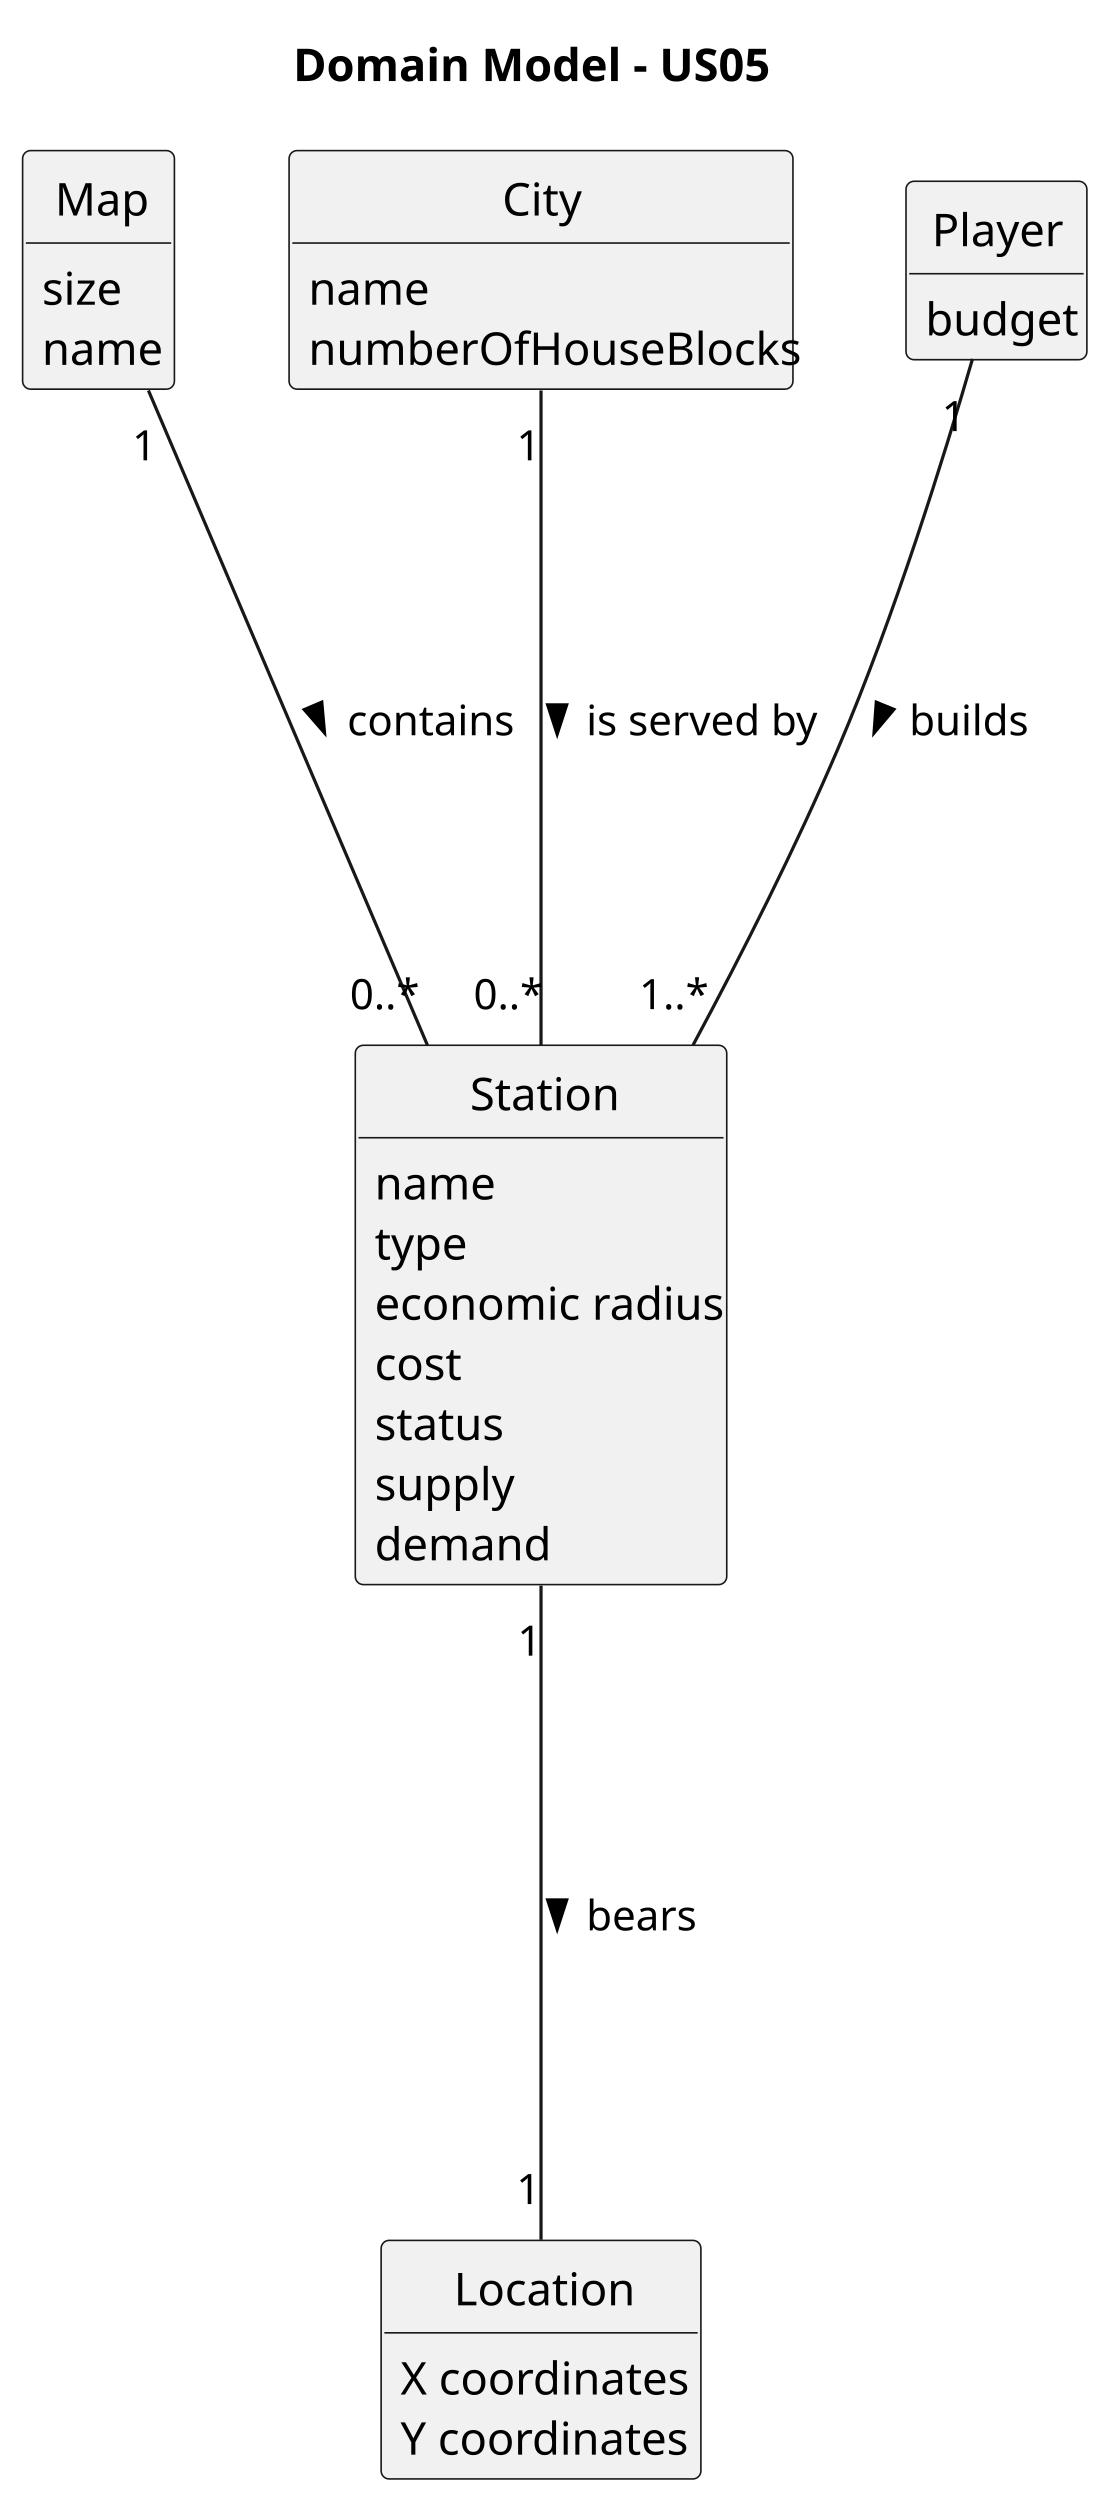
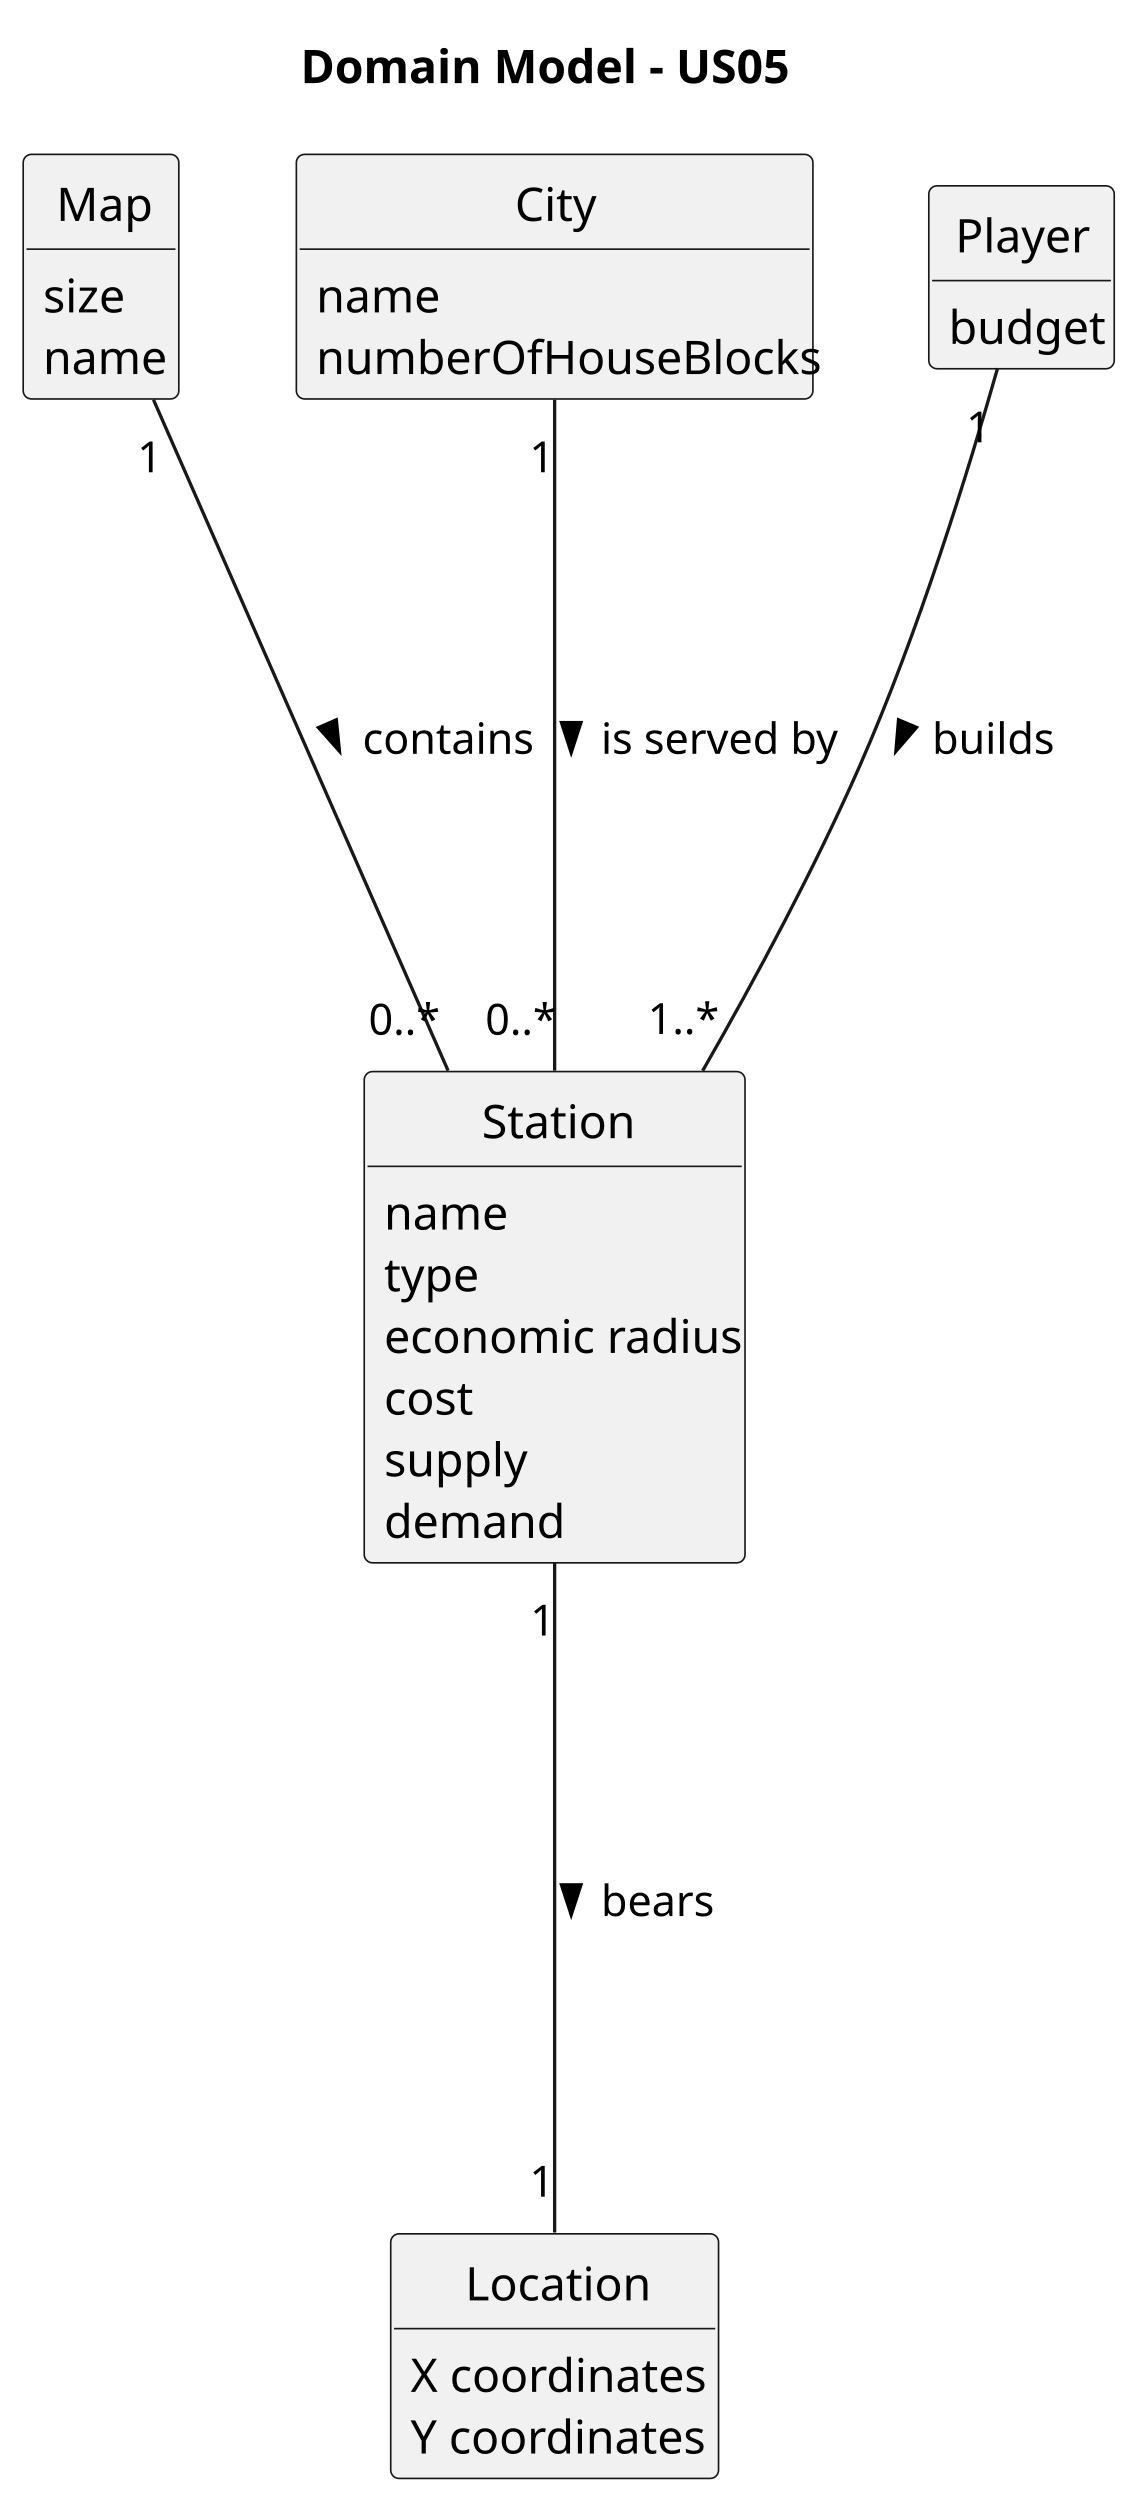
- <svg xmlns="http://www.w3.org/2000/svg" contentStyleType="text/css" height="774px" preserveAspectRatio="none" style="width:343px;height:774px;background:#FFFFFF;" version="1.1" viewBox="0 0 343 774" width="343px" zoomAndPan="magnify">
+ <svg xmlns="http://www.w3.org/2000/svg" contentStyleType="text/css" height="755px" preserveAspectRatio="none" style="width:343px;height:755px;background:#FFFFFF;" version="1.1" viewBox="0 0 343 755" width="343px" zoomAndPan="magnify">
  <defs />
  <g>
    <text fill="#000000" font-family="sans-serif" font-size="14" font-weight="bold" lengthAdjust="spacing" textLength="148" x="90.75" y="25.107">Domain Model - US05</text>
    <g id="elem_Map">
      <rect codeLine="11" fill="#F1F1F1" height="73.863" id="Map" rx="2.5" ry="2.5" style="stroke:#181818;stroke-width:0.5;" width="47" x="7" y="46.621" />
      <text fill="#000000" font-family="sans-serif" font-size="14" lengthAdjust="spacing" textLength="27" x="17" y="66.728">Map</text>
      <line style="stroke:#181818;stroke-width:0.5;" x1="8" x2="53" y1="75.242" y2="75.242" />
      <text fill="#000000" font-family="sans-serif" font-size="14" lengthAdjust="spacing" textLength="24" x="13" y="94.35">size</text>
      <text fill="#000000" font-family="sans-serif" font-size="14" lengthAdjust="spacing" textLength="35" x="13" y="112.971">name</text>
    </g>
    <g id="elem_City">
      <rect codeLine="16" fill="#F1F1F1" height="73.863" id="City" rx="2.5" ry="2.5" style="stroke:#181818;stroke-width:0.5;" width="156" x="89.5" y="46.621" />
      <text fill="#000000" font-family="sans-serif" font-size="14" lengthAdjust="spacing" textLength="24" x="155.5" y="66.728">City</text>
      <line style="stroke:#181818;stroke-width:0.5;" x1="90.5" x2="244.5" y1="75.242" y2="75.242" />
      <text fill="#000000" font-family="sans-serif" font-size="14" lengthAdjust="spacing" textLength="35" x="95.5" y="94.35">name</text>
      <text fill="#000000" font-family="sans-serif" font-size="14" lengthAdjust="spacing" textLength="144" x="95.5" y="112.971">numberOfHouseBlocks</text>
    </g>
    <g id="elem_Location">
-       <rect codeLine="21" fill="#F1F1F1" height="73.863" id="Location" rx="2.5" ry="2.5" style="stroke:#181818;stroke-width:0.5;" width="99" x="118" y="693.621" />
-       <text fill="#000000" font-family="sans-serif" font-size="14" lengthAdjust="spacing" textLength="54" x="140.5" y="713.729">Location</text>
-       <line style="stroke:#181818;stroke-width:0.5;" x1="119" x2="216" y1="722.242" y2="722.242" />
-       <text fill="#000000" font-family="sans-serif" font-size="14" lengthAdjust="spacing" textLength="86" x="124" y="741.35">X coordinates</text>
-       <text fill="#000000" font-family="sans-serif" font-size="14" lengthAdjust="spacing" textLength="87" x="124" y="759.971">Y coordinates</text>
+       <rect codeLine="21" fill="#F1F1F1" height="73.863" id="Location" rx="2.5" ry="2.5" style="stroke:#181818;stroke-width:0.5;" width="99" x="118" y="674.621" />
+       <text fill="#000000" font-family="sans-serif" font-size="14" lengthAdjust="spacing" textLength="54" x="140.5" y="694.729">Location</text>
+       <line style="stroke:#181818;stroke-width:0.5;" x1="119" x2="216" y1="703.242" y2="703.242" />
+       <text fill="#000000" font-family="sans-serif" font-size="14" lengthAdjust="spacing" textLength="86" x="124" y="722.35">X coordinates</text>
+       <text fill="#000000" font-family="sans-serif" font-size="14" lengthAdjust="spacing" textLength="87" x="124" y="740.971">Y coordinates</text>
    </g>
    <g id="elem_Station">
-       <rect codeLine="26" fill="#F1F1F1" height="166.969" id="Station" rx="2.5" ry="2.5" style="stroke:#181818;stroke-width:0.5;" width="115" x="110" y="323.621" />
+       <rect codeLine="26" fill="#F1F1F1" height="148.348" id="Station" rx="2.5" ry="2.5" style="stroke:#181818;stroke-width:0.5;" width="115" x="110" y="323.621" />
      <text fill="#000000" font-family="sans-serif" font-size="14" lengthAdjust="spacing" textLength="44" x="145.5" y="343.728">Station</text>
      <line style="stroke:#181818;stroke-width:0.5;" x1="111" x2="224" y1="352.242" y2="352.242" />
      <text fill="#000000" font-family="sans-serif" font-size="14" lengthAdjust="spacing" textLength="35" x="116" y="371.35">name</text>
      <text fill="#000000" font-family="sans-serif" font-size="14" lengthAdjust="spacing" textLength="27" x="116" y="389.971">type</text>
      <text fill="#000000" font-family="sans-serif" font-size="14" lengthAdjust="spacing" textLength="103" x="116" y="408.592">economic radius</text>
      <text fill="#000000" font-family="sans-serif" font-size="14" lengthAdjust="spacing" textLength="26" x="116" y="427.213">cost</text>
-       <text fill="#000000" font-family="sans-serif" font-size="14" lengthAdjust="spacing" textLength="38" x="116" y="445.834">status</text>
-       <text fill="#000000" font-family="sans-serif" font-size="14" lengthAdjust="spacing" textLength="41" x="116" y="464.455">supply</text>
-       <text fill="#000000" font-family="sans-serif" font-size="14" lengthAdjust="spacing" textLength="51" x="116" y="483.076">demand</text>
+       <text fill="#000000" font-family="sans-serif" font-size="14" lengthAdjust="spacing" textLength="41" x="116" y="445.834">supply</text>
+       <text fill="#000000" font-family="sans-serif" font-size="14" lengthAdjust="spacing" textLength="51" x="116" y="464.455">demand</text>
    </g>
    <g id="elem_Player">
-       <rect codeLine="36" fill="#F1F1F1" height="55.242" id="Player" rx="2.5" ry="2.5" style="stroke:#181818;stroke-width:0.5;" width="56" x="280.5" y="56.121" />
+       <rect codeLine="35" fill="#F1F1F1" height="55.242" id="Player" rx="2.5" ry="2.5" style="stroke:#181818;stroke-width:0.5;" width="56" x="280.5" y="56.121" />
      <text fill="#000000" font-family="sans-serif" font-size="14" lengthAdjust="spacing" textLength="40" x="288.5" y="76.228">Player</text>
      <line style="stroke:#181818;stroke-width:0.5;" x1="281.5" x2="335.5" y1="84.742" y2="84.742" />
      <text fill="#000000" font-family="sans-serif" font-size="14" lengthAdjust="spacing" textLength="44" x="286.5" y="103.85">budget</text>
    </g>
    <g id="link_Map_Station">
-       <path codeLine="40" d="M45.95,120.881 C66.77,169.731 104.43,258.121 132.34,323.601 " fill="none" id="Map-Station" style="stroke:#181818;stroke-width:1.0;" />
-       <polygon fill="#000000" points="100.46,226.866,99.618,217.393,94.21,219.697,100.46,226.866" style="stroke:#000000;stroke-width:1.0;" />
-       <text fill="#000000" font-family="sans-serif" font-size="13" lengthAdjust="spacing" textLength="49" x="107.5" y="227.649">contains</text>
-       <text fill="#000000" font-family="sans-serif" font-size="13" lengthAdjust="spacing" textLength="7" x="40.929" y="142.524">1</text>
-       <text fill="#000000" font-family="sans-serif" font-size="13" lengthAdjust="spacing" textLength="20" x="108.318" y="312.448">0..*</text>
+       <path codeLine="39" d="M46.35,120.721 C68.01,170.041 107.35,259.641 135.32,323.341 " fill="none" id="Map-Station" style="stroke:#181818;stroke-width:1.0;" />
+       <polygon fill="#000000" points="102.51,226.845,101.565,217.381,96.183,219.744,102.51,226.845" style="stroke:#000000;stroke-width:1.0;" />
+       <text fill="#000000" font-family="sans-serif" font-size="13" lengthAdjust="spacing" textLength="49" x="109.5" y="227.649">contains</text>
+       <text fill="#000000" font-family="sans-serif" font-size="13" lengthAdjust="spacing" textLength="7" x="41.473" y="142.624">1</text>
+       <text fill="#000000" font-family="sans-serif" font-size="13" lengthAdjust="spacing" textLength="20" x="111.3" y="312.477">0..*</text>
    </g>
    <g id="link_City_Station">
-       <path codeLine="41" d="M167.5,120.881 C167.5,169.731 167.5,258.121 167.5,323.601 " fill="none" id="City-Station" style="stroke:#181818;stroke-width:1.0;" />
+       <path codeLine="40" d="M167.5,120.721 C167.5,170.041 167.5,259.641 167.5,323.341 " fill="none" id="City-Station" style="stroke:#181818;stroke-width:1.0;" />
      <polygon fill="#000000" points="172.5,227.267,175.439,218.221,169.561,218.221,172.5,227.267" style="stroke:#000000;stroke-width:1.0;" />
      <text fill="#000000" font-family="sans-serif" font-size="13" lengthAdjust="spacing" textLength="69" x="181.5" y="227.649">is served by</text>
-       <text fill="#000000" font-family="sans-serif" font-size="13" lengthAdjust="spacing" textLength="7" x="159.92" y="142.524">1</text>
-       <text fill="#000000" font-family="sans-serif" font-size="13" lengthAdjust="spacing" textLength="20" x="146.609" y="312.448">0..*</text>
+       <text fill="#000000" font-family="sans-serif" font-size="13" lengthAdjust="spacing" textLength="7" x="159.898" y="142.624">1</text>
+       <text fill="#000000" font-family="sans-serif" font-size="13" lengthAdjust="spacing" textLength="20" x="146.547" y="312.477">0..*</text>
    </g>
    <g id="link_Station_Location">
-       <path codeLine="42" d="M167.5,490.911 C167.5,556.401 167.5,644.671 167.5,693.441 " fill="none" id="Station-Location" style="stroke:#181818;stroke-width:1.0;" />
-       <polygon fill="#000000" points="172.5,597.267,175.439,588.221,169.561,588.221,172.5,597.267" style="stroke:#000000;stroke-width:1.0;" />
-       <text fill="#000000" font-family="sans-serif" font-size="13" lengthAdjust="spacing" textLength="32" x="181.5" y="597.649">bears</text>
-       <text fill="#000000" font-family="sans-serif" font-size="13" lengthAdjust="spacing" textLength="7" x="160.21" y="512.596">1</text>
-       <text fill="#000000" font-family="sans-serif" font-size="13" lengthAdjust="spacing" textLength="7" x="159.877" y="682.371">1</text>
+       <path codeLine="41" d="M167.5,471.771 C167.5,535.351 167.5,624.801 167.5,674.221 " fill="none" id="Station-Location" style="stroke:#181818;stroke-width:1.0;" />
+       <polygon fill="#000000" points="172.5,578.267,175.439,569.221,169.561,569.221,172.5,578.267" style="stroke:#000000;stroke-width:1.0;" />
+       <text fill="#000000" font-family="sans-serif" font-size="13" lengthAdjust="spacing" textLength="32" x="181.5" y="578.649">bears</text>
+       <text fill="#000000" font-family="sans-serif" font-size="13" lengthAdjust="spacing" textLength="7" x="160.155" y="493.933">1</text>
+       <text fill="#000000" font-family="sans-serif" font-size="13" lengthAdjust="spacing" textLength="7" x="159.898" y="663.397">1</text>
    </g>
    <g id="link_Player_Station">
-       <path codeLine="43" d="M301.09,111.121 C292.43,140.931 277.03,190.551 259.5,231.621 C246.39,262.331 229.92,294.961 214.55,323.591 " fill="none" id="Player-Station" style="stroke:#181818;stroke-width:1.0;" />
-       <polygon fill="#000000" points="270.614,226.897,276.748,219.629,271.304,217.412,270.614,226.897" style="stroke:#000000;stroke-width:1.0;" />
+       <path codeLine="42" d="M301.27,111.201 C292.77,141.081 277.51,190.761 259.5,231.621 C245.87,262.531 228.32,295.281 212.2,323.381 " fill="none" id="Player-Station" style="stroke:#181818;stroke-width:1.0;" />
+       <polygon fill="#000000" points="270.565,226.877,276.776,219.674,271.356,217.399,270.565,226.877" style="stroke:#000000;stroke-width:1.0;" />
      <text fill="#000000" font-family="sans-serif" font-size="13" lengthAdjust="spacing" textLength="34" x="281.5" y="227.649">builds</text>
-       <text fill="#000000" font-family="sans-serif" font-size="13" lengthAdjust="spacing" textLength="7" x="291.567" y="133.48">1</text>
-       <text fill="#000000" font-family="sans-serif" font-size="13" lengthAdjust="spacing" textLength="20" x="197.85" y="312.437">1..*</text>
+       <text fill="#000000" font-family="sans-serif" font-size="13" lengthAdjust="spacing" textLength="7" x="291.789" y="133.579">1</text>
+       <text fill="#000000" font-family="sans-serif" font-size="13" lengthAdjust="spacing" textLength="20" x="195.616" y="312.262">1..*</text>
    </g>
  </g>
</svg>
